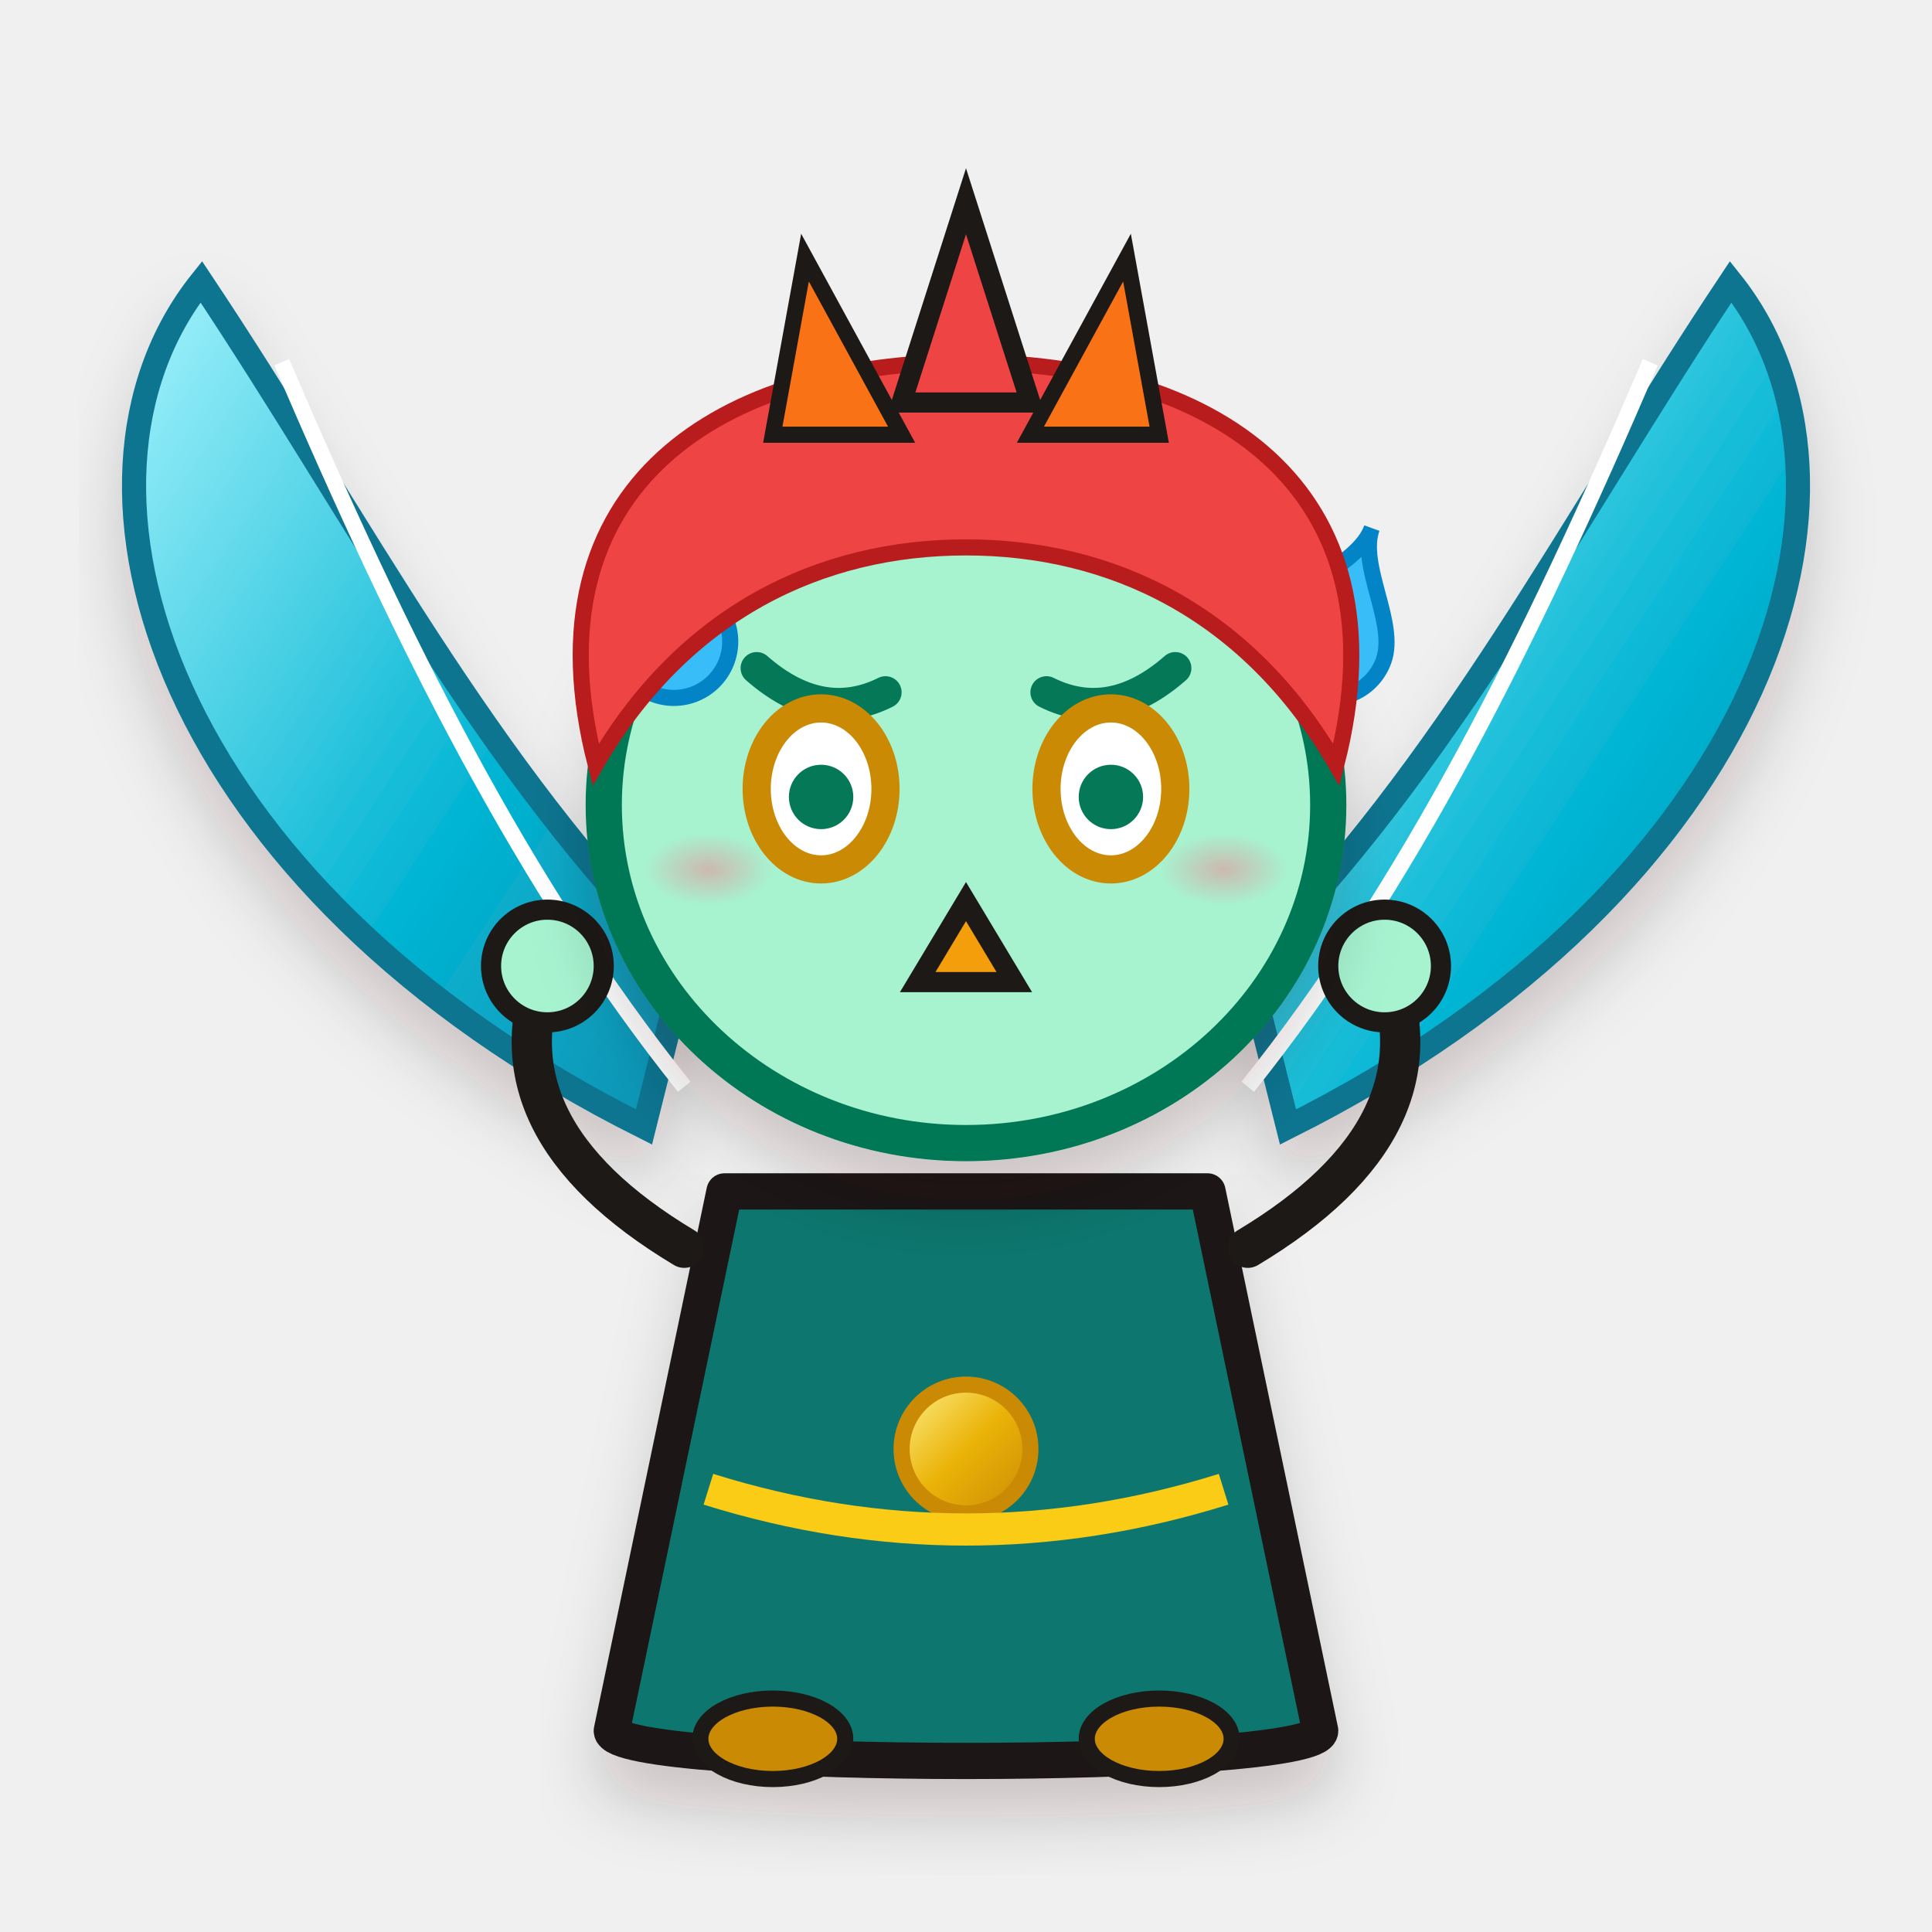
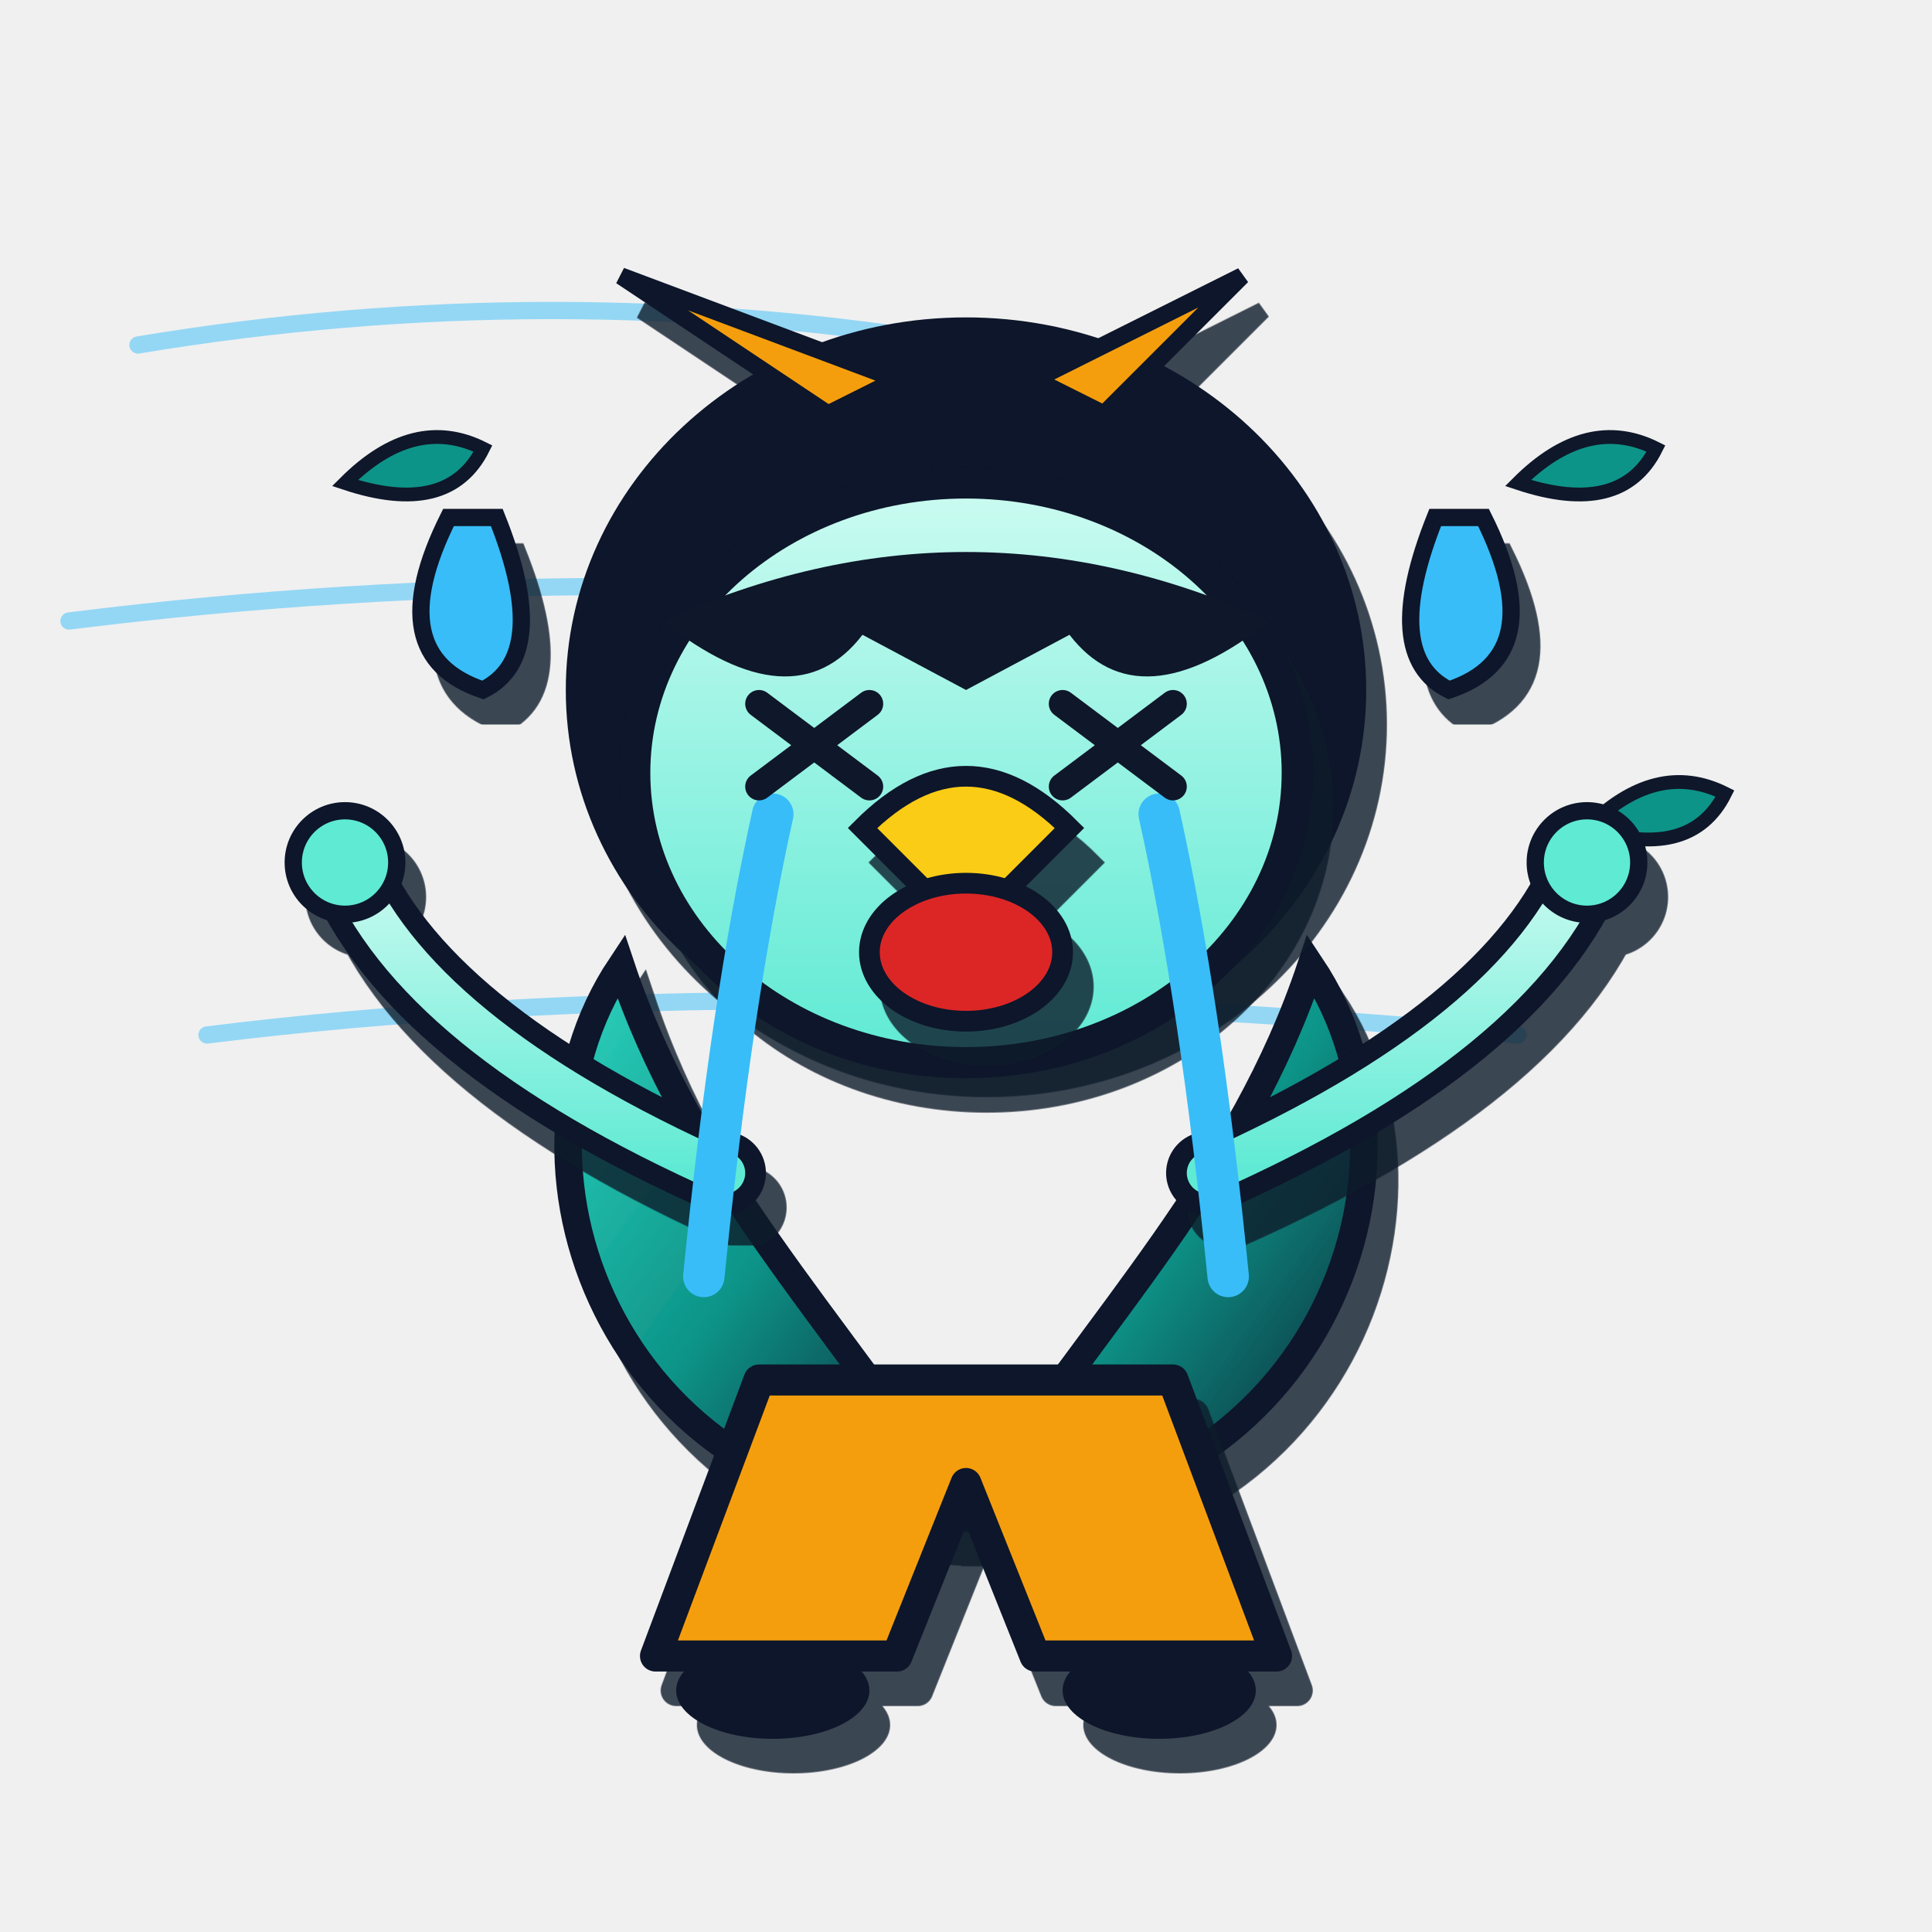
- <svg xmlns="http://www.w3.org/2000/svg" viewBox="0 0 240 240" width="100%" height="100%">
+ <svg xmlns="http://www.w3.org/2000/svg" viewBox="0 0 280 280" width="100%" height="100%">
  <defs>
-     <filter id="ink-shadow" x="-10%" y="-10%" width="130%" height="130%">
-       <feDropShadow dx="0" dy="5" stdDeviation="4" flood-color="#1c1917" flood-opacity="0.18" />
+     <filter id="comic-shadow-lz" x="-20%" y="-20%" width="140%" height="140%">
+       <feDropShadow dx="3" dy="5" stdDeviation="0" flood-color="#0f172a" flood-opacity="0.8" />
    </filter>
-     <linearGradient id="cyan-grad" x1="0" y1="0" x2="1" y2="1">
-       <stop offset="0%" stop-color="#a5f3fc" />
-       <stop offset="60%" stop-color="#06b6d4" />
-       <stop offset="100%" stop-color="#0891b2" />
+     <linearGradient id="wing-grad-lz" x1="0" y1="0" x2="1" y2="1">
+       <stop offset="0%" stop-color="#2dd4bf" />
+       <stop offset="50%" stop-color="#0d9488" />
+       <stop offset="100%" stop-color="#0f172a" />
    </linearGradient>
-     <linearGradient id="gold-grad" x1="0" y1="0" x2="1" y2="1">
-       <stop offset="0%" stop-color="#fef08a" />
-       <stop offset="50%" stop-color="#eab308" />
-       <stop offset="100%" stop-color="#ca8a04" />
+     <linearGradient id="skin-lz" x1="0" y1="0" x2="0" y2="1">
+       <stop offset="0%" stop-color="#ccfbf1" />
+       <stop offset="100%" stop-color="#5eead4" />
    </linearGradient>
-     <radialGradient id="blush-grad" cx="50%" cy="50%" r="50%">
-       <stop offset="0%" stop-color="#fb7185" stop-opacity="0.45" />
-       <stop offset="100%" stop-color="#fb7185" stop-opacity="0" />
-     </radialGradient>
  </defs>
-   <g id="lei-zhenzi-panic">
-     <g id="thunder-wings">
-       <path d="M 80 140 C 20 110 5 60 25 35 C 45 65 60 95 85 120 Z" fill="url(#cyan-grad)" stroke="#0e7490" stroke-width="3" filter="url(#ink-shadow)" />
-       <path d="M 35 45 C 50 80 65 110 85 135" stroke="#ffffff" stroke-width="2" fill="none" />
-       <path d="M 160 140 C 220 110 235 60 215 35 C 195 65 180 95 155 120 Z" fill="url(#cyan-grad)" stroke="#0e7490" stroke-width="3" filter="url(#ink-shadow)" />
-       <path d="M 205 45 C 190 80 175 110 155 135" stroke="#ffffff" stroke-width="2" fill="none" />
-     </g>
-     <path d="M 90 148 L 76 215 C 76 220 164 220 164 215 L 150 148 Z" fill="#0f766e" stroke="#1c1917" stroke-width="4.5" stroke-linejoin="round" filter="url(#ink-shadow)" />
-     <circle cx="120" cy="180" r="8" fill="url(#gold-grad)" stroke="#ca8a04" stroke-width="2" />
-     <path d="M 88 185 Q 120 195 152 185" stroke="#facc15" stroke-width="4" fill="none" />
-     <ellipse cx="96" cy="216" rx="9" ry="5" fill="#ca8a04" stroke="#1c1917" stroke-width="2" />
-     <ellipse cx="144" cy="216" rx="9" ry="5" fill="#ca8a04" stroke="#1c1917" stroke-width="2" />
-     <path d="M 85 155 Q 60 140 68 120" stroke="#1c1917" stroke-width="5" fill="none" stroke-linecap="round" />
-     <circle cx="68" cy="120" r="7" fill="#a7f3d0" stroke="#1c1917" stroke-width="2.5" />
-     <path d="M 155 155 Q 180 140 172 120" stroke="#1c1917" stroke-width="5" fill="none" stroke-linecap="round" />
-     <circle cx="172" cy="120" r="7" fill="#a7f3d0" stroke="#1c1917" stroke-width="2.5" />
-     <ellipse cx="120" cy="100" rx="45" ry="42" fill="#a7f3d0" stroke="#047857" stroke-width="4.5" filter="url(#ink-shadow)" />
-     <ellipse cx="88" cy="108" rx="8" ry="4.5" fill="url(#blush-grad)" />
-     <ellipse cx="152" cy="108" rx="8" ry="4.5" fill="url(#blush-grad)" />
-     <path d="M 94 83 Q 102 90 110 86" stroke="#047857" stroke-width="4" stroke-linecap="round" fill="none" />
-     <path d="M 130 86 Q 138 90 146 83" stroke="#047857" stroke-width="4" stroke-linecap="round" fill="none" />
-     <ellipse cx="102" cy="98" rx="8" ry="10" fill="#ffffff" stroke="#ca8a04" stroke-width="3.5" />
-     <circle cx="102" cy="99" r="4" fill="#047857" />
-     <ellipse cx="138" cy="98" rx="8" ry="10" fill="#ffffff" stroke="#ca8a04" stroke-width="3.5" />
-     <circle cx="138" cy="99" r="4" fill="#047857" />
-     <polygon points="120,112 126,122 114,122" fill="#f59e0b" stroke="#1c1917" stroke-width="2.5" />
-     <path d="M 75 80 C 75 75 82 70 82 65 C 82 70 89 75 89 80 A 7 7 0 1 1 75 80 Z" fill="#38bdf8" stroke="#0284c7" stroke-width="2" transform="rotate(-20 82 75)" />
-     <path d="M 160 80 C 160 75 167 70 167 65 C 167 70 174 75 174 80 A 7 7 0 1 1 160 80 Z" fill="#38bdf8" stroke="#0284c7" stroke-width="2" transform="rotate(20 167 75)" />
-     <path d="M 74 95 C 65 60 90 45 120 45 C 150 45 175 60 166 95 C 155 76 138 68 120 68 C 102 68 85 76 74 95 Z" fill="#ef4444" stroke="#b91c1c" stroke-width="2" />
-     <polygon points="120,25 128,50 112,50" fill="#ef4444" stroke="#1c1917" stroke-width="2.5" />
-     <polygon points="100,32 112,54 96,54" fill="#f97316" stroke="#1c1917" stroke-width="2" />
-     <polygon points="140,32 144,54 128,54" fill="#f97316" stroke="#1c1917" stroke-width="2" />
+   <g stroke="#38bdf8" stroke-width="2.5" opacity="0.5" stroke-linecap="round">
+     <path d="M 20 50 Q 80 40 140 50" fill="none" />
+     <path d="M 10 90 Q 90 80 170 90" fill="none" />
+     <path d="M 30 150 Q 110 140 220 150" fill="none" />
+   </g>
+   <g fill="#0d9488" stroke="#0f172a" stroke-width="2">
+     <path d="M 50 70 Q 60 60 70 65 Q 65 75 50 70 Z" />
+     <path d="M 220 70 Q 230 60 240 65 Q 235 75 220 70 Z" />
+     <path d="M 230 120 Q 240 110 250 115 Q 245 125 230 120 Z" />
+   </g>
+   <g id="wings-wrapped" filter="url(#comic-shadow-lz)">
+     <path d="M 90 140 C 70 170 90 220 140 220 C 120 190 100 170 90 140 Z" fill="url(#wing-grad-lz)" stroke="#0f172a" stroke-width="4" />
+     <path d="M 190 140 C 210 170 190 220 140 220 C 160 190 180 170 190 140 Z" fill="url(#wing-grad-lz)" stroke="#0f172a" stroke-width="4" />
+   </g>
+   <g id="body" filter="url(#comic-shadow-lz)">
+     <path d="M 110 200 L 95 240 L 130 240 L 140 215 L 150 240 L 185 240 L 170 200 Z" fill="#f59e0b" stroke="#0f172a" stroke-width="4.5" stroke-linejoin="round" />
+     <ellipse cx="112" cy="245" rx="14" ry="7" fill="#0f172a" />
+     <ellipse cx="168" cy="245" rx="14" ry="7" fill="#0f172a" />
+   </g>
+   <g id="arms" filter="url(#comic-shadow-lz)">
+     <path d="M 105 170 Q 60 150 50 125" stroke="#0f172a" stroke-width="12" stroke-linecap="round" fill="none" />
+     <path d="M 105 170 Q 60 150 50 125" stroke="url(#skin-lz)" stroke-width="6" stroke-linecap="round" fill="none" />
+     <circle cx="50" cy="125" r="7.5" fill="#5eead4" stroke="#0f172a" stroke-width="2.5" />
+     <path d="M 175 170 Q 220 150 230 125" stroke="#0f172a" stroke-width="12" stroke-linecap="round" fill="none" />
+     <path d="M 175 170 Q 220 150 230 125" stroke="url(#skin-lz)" stroke-width="6" stroke-linecap="round" fill="none" />
+     <circle cx="230" cy="125" r="7.5" fill="#5eead4" stroke="#0f172a" stroke-width="2.5" />
+   </g>
+   <g id="hair-back" filter="url(#comic-shadow-lz)">
+     <ellipse cx="140" cy="100" rx="56" ry="52" fill="#0f172a" stroke="#0f172a" stroke-width="4" />
+     <polygon points="120,60 90,40 130,55" fill="#f59e0b" stroke="#0f172a" stroke-width="2.5" />
+     <polygon points="150,55 180,40 160,60" fill="#f59e0b" stroke="#0f172a" stroke-width="2.5" />
+   </g>
+   <ellipse cx="140" cy="112" rx="48" ry="42" fill="url(#skin-lz)" stroke="#0f172a" stroke-width="4.5" filter="url(#comic-shadow-lz)" />
+   <g filter="url(#comic-shadow-lz)">
+     <path d="M 65 75 Q 55 95 70 100 Q 80 95 72 75 Z" fill="#38bdf8" stroke="#0f172a" stroke-width="2.5" />
+     <path d="M 215 75 Q 225 95 210 100 Q 200 95 208 75 Z" fill="#38bdf8" stroke="#0f172a" stroke-width="2.5" />
+   </g>
+   <path d="M 112 118 Q 106 145 102 185" stroke="#38bdf8" stroke-width="6" stroke-linecap="round" fill="none" />
+   <path d="M 168 118 Q 174 145 178 185" stroke="#38bdf8" stroke-width="6" stroke-linecap="round" fill="none" />
+   <path d="M 96 90 Q 115 105 125 92 L 140 100 L 155 92 Q 165 105 184 90 Q 140 70 96 90 Z" fill="#0f172a" />
+   <g id="eyes">
+     <path d="M 110 102 L 126 114 M 110 114 L 126 102" stroke="#0f172a" stroke-width="4" stroke-linecap="round" />
+     <path d="M 154 102 L 170 114 M 154 114 L 170 102" stroke="#0f172a" stroke-width="4" stroke-linecap="round" />
+   </g>
+   <g id="bird-beak" filter="url(#comic-shadow-lz)">
+     <path d="M 125 120 Q 140 105 155 120 L 140 135 Z" fill="#facc15" stroke="#0f172a" stroke-width="3" />
+     <ellipse cx="140" cy="138" rx="14" ry="10" fill="#dc2626" stroke="#0f172a" stroke-width="3" />
  </g>
</svg>
